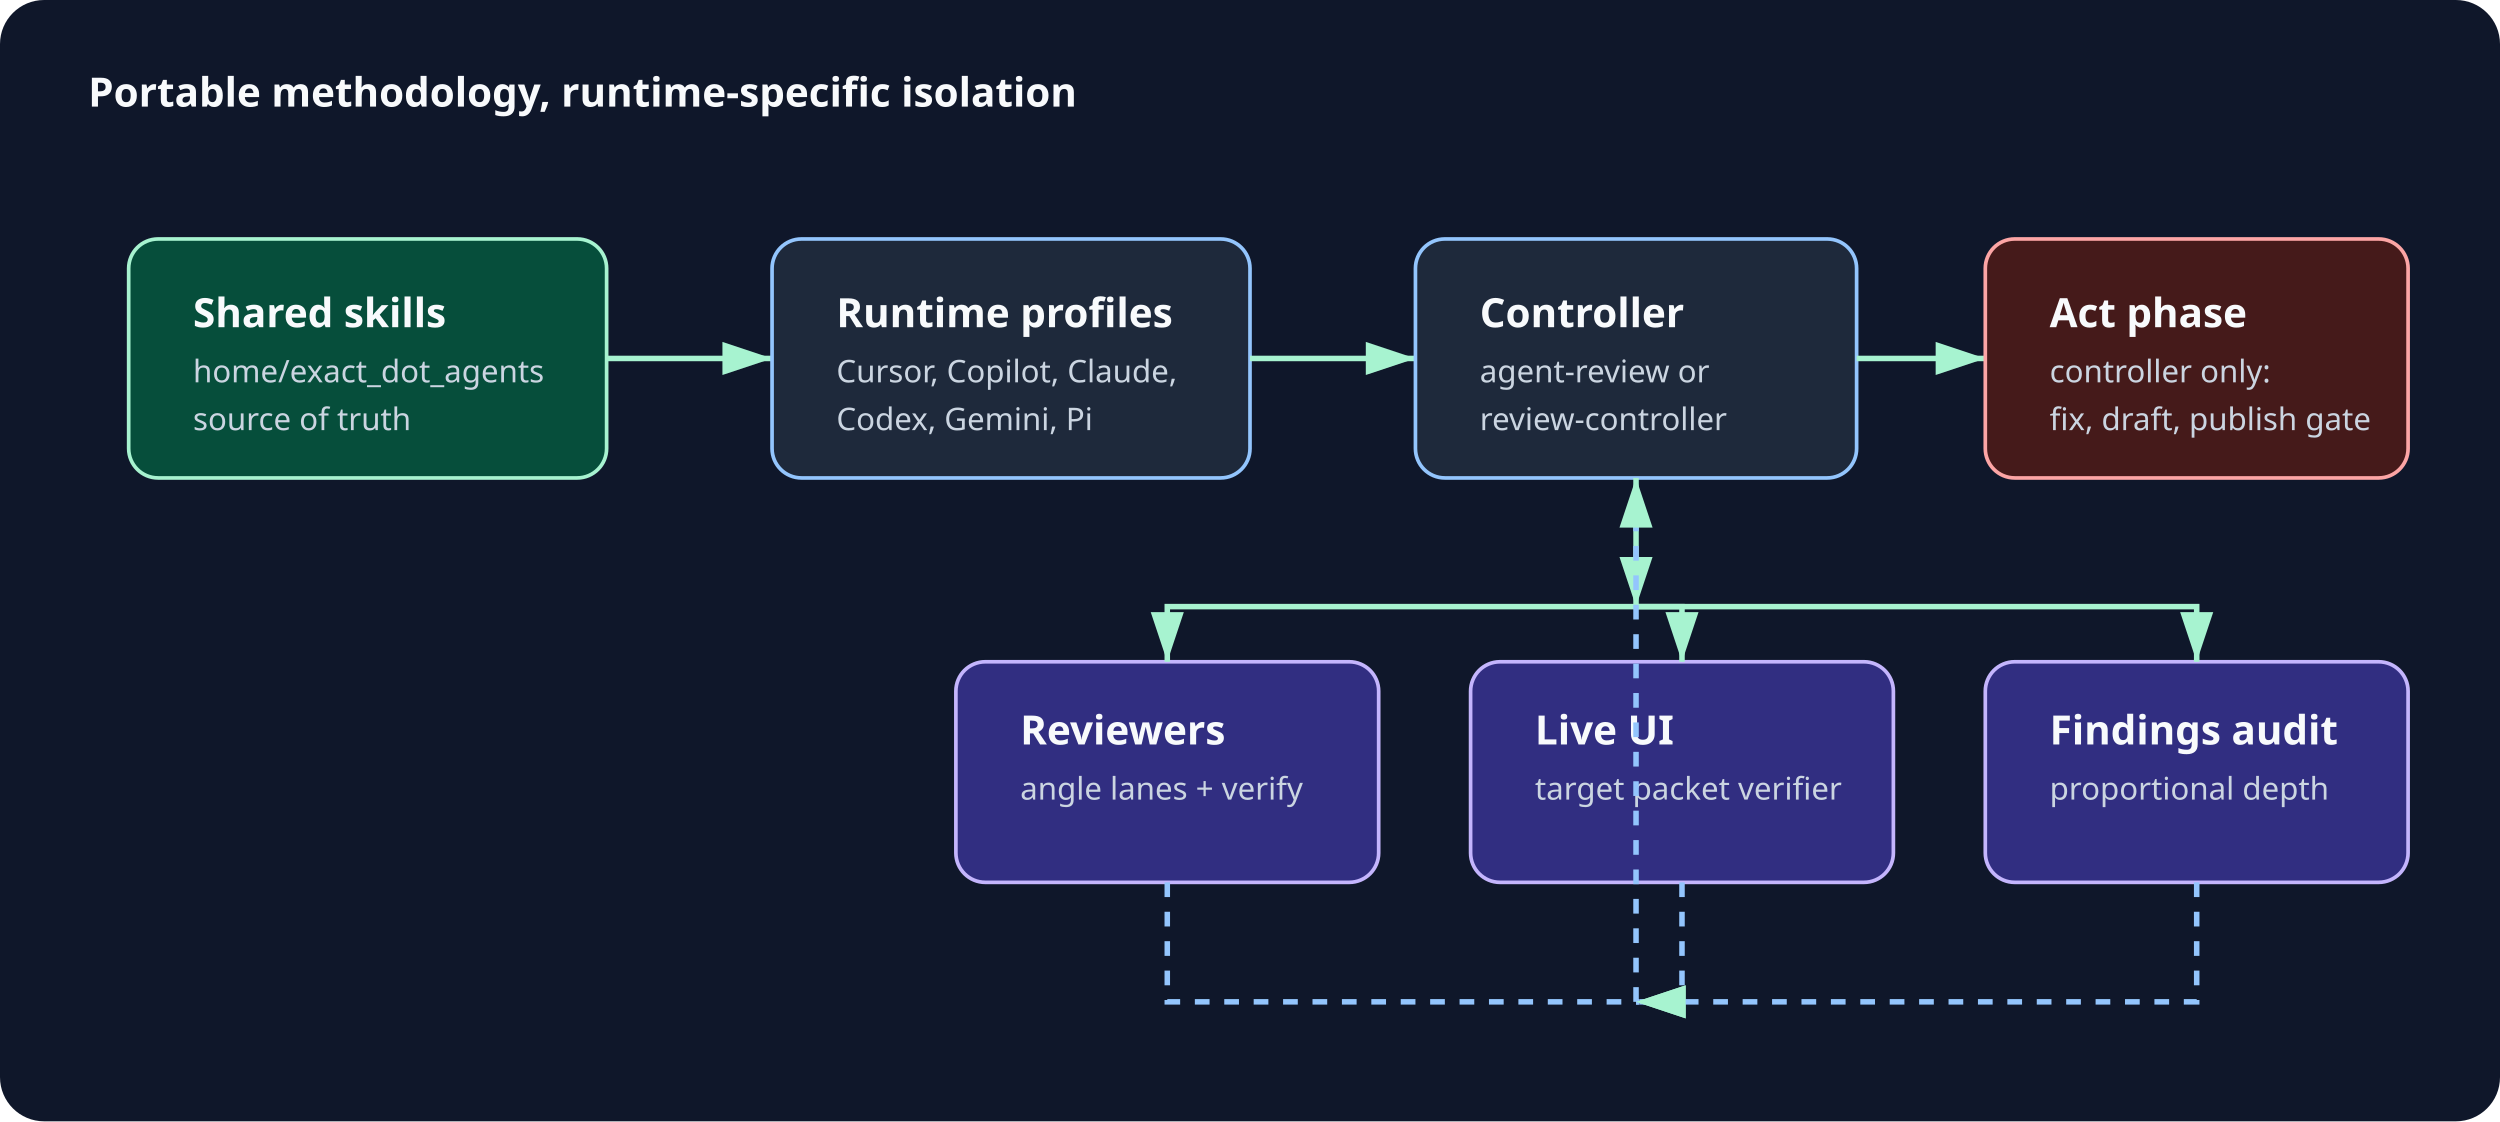
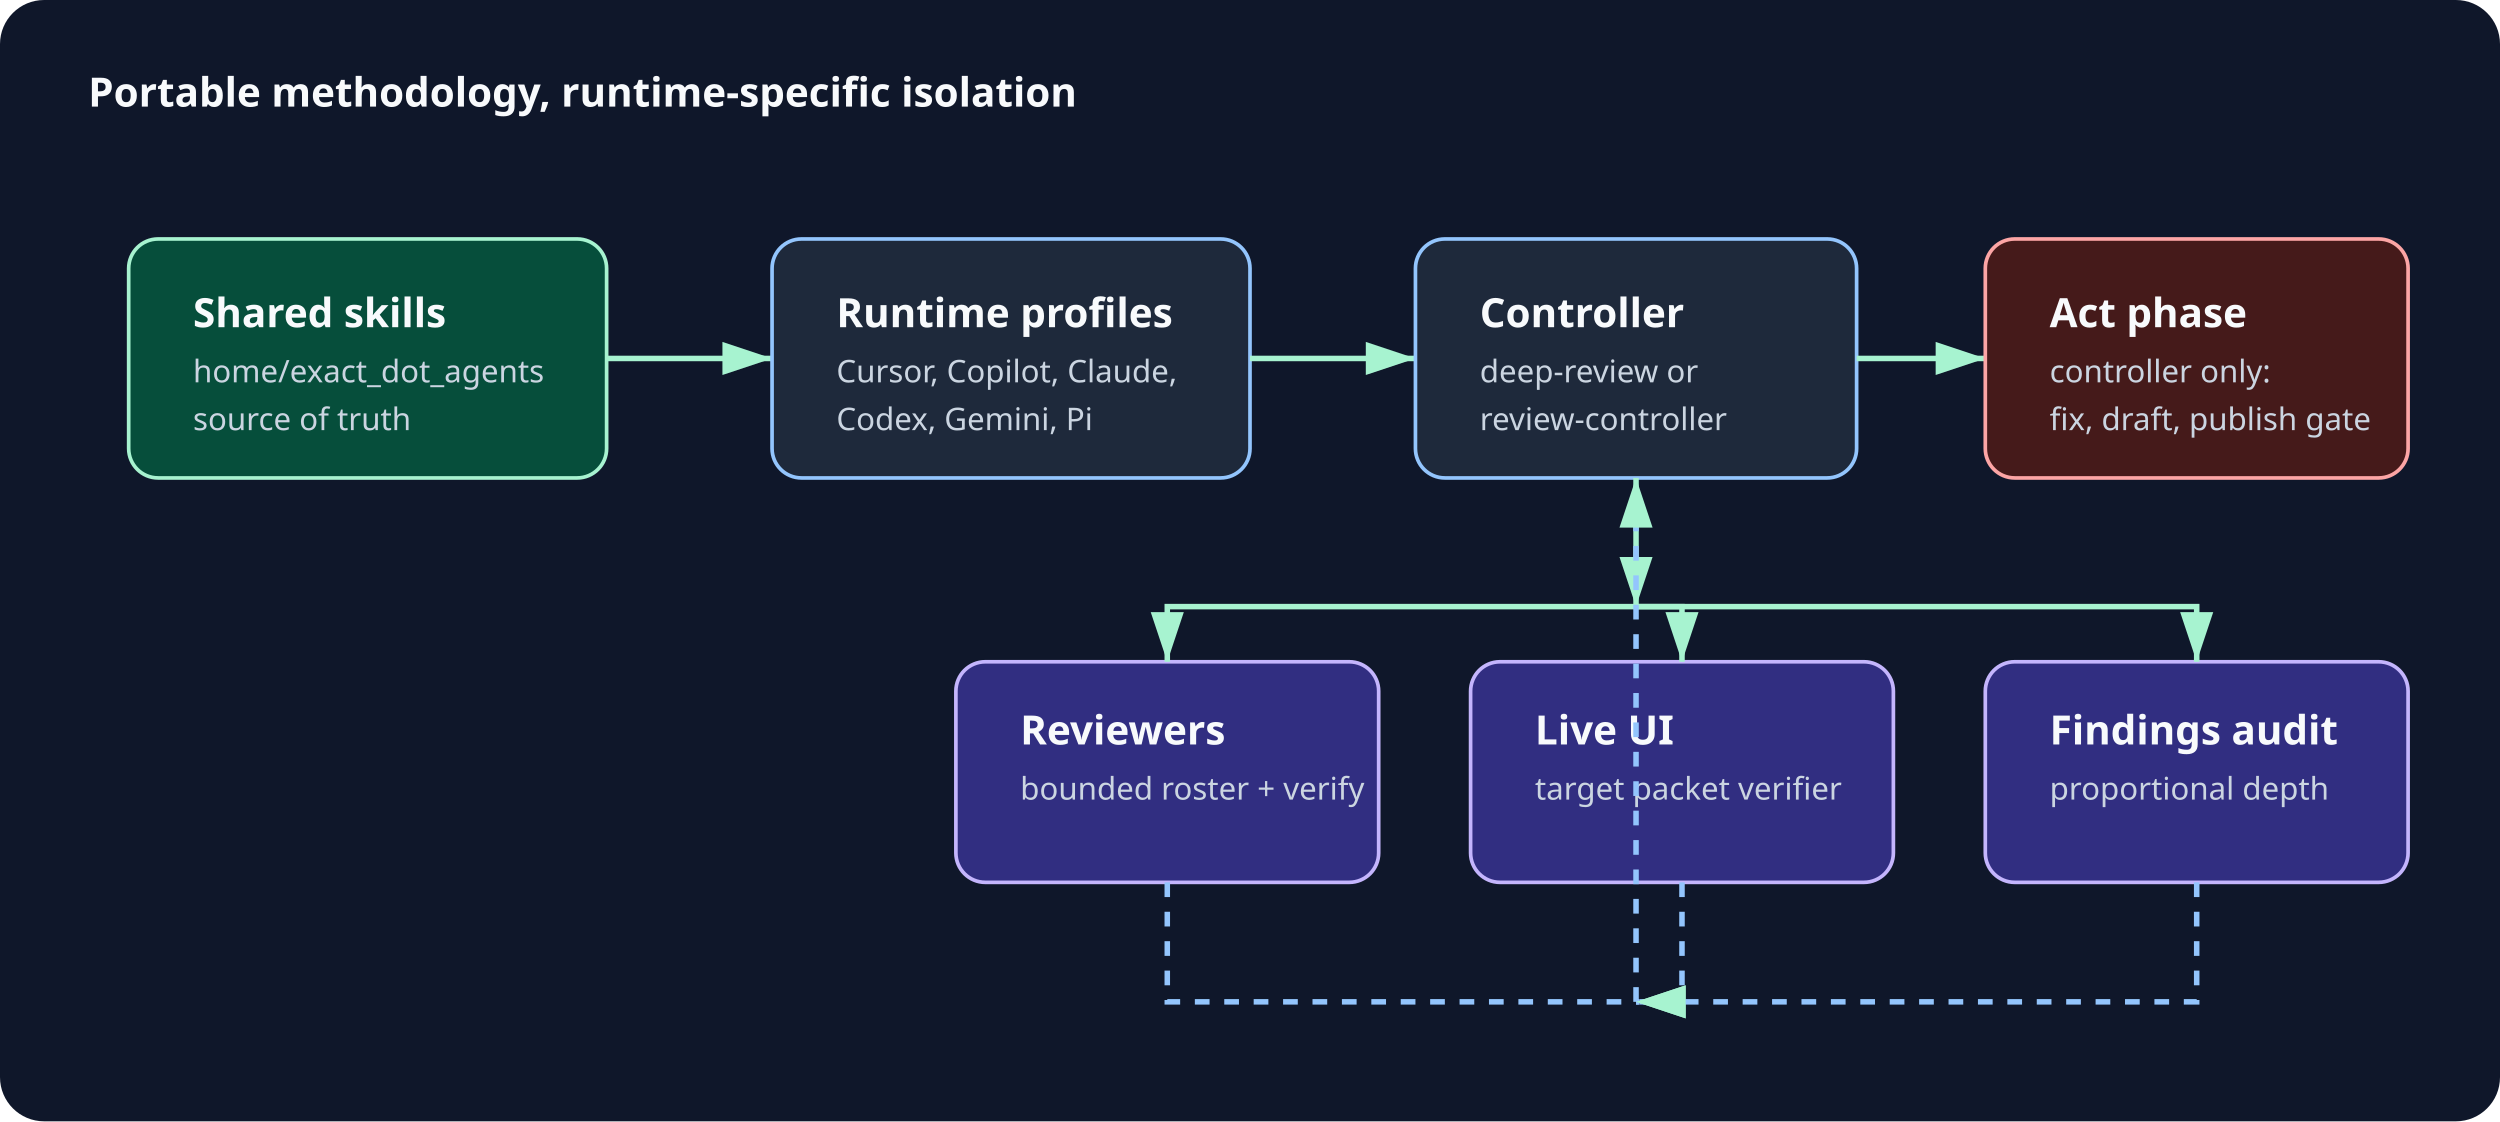
<svg xmlns="http://www.w3.org/2000/svg" width="1360" height="610" viewBox="0 0 1360 610" role="img" aria-labelledby="title desc">
  <defs>
    <marker id="arrow" markerWidth="10" markerHeight="10" refX="9" refY="3" orient="auto" markerUnits="strokeWidth">
      <path d="M0,0 L0,6 L9,3 z" fill="#a7f3d0" />
    </marker>
    <style>
      .bg{fill:#0f172a}.source{fill:#064e3b;stroke:#a7f3d0;stroke-width:2;rx:16}.box{fill:#1e293b;stroke:#93c5fd;stroke-width:2;rx:16}.worker{fill:#312e81;stroke:#c4b5fd;stroke-width:2;rx:16}.act{fill:#451a1a;stroke:#fca5a5;stroke-width:2;rx:16}.text{fill:#f8fafc;font:650 22px system-ui,sans-serif}.small{fill:#cbd5e1;font:500 17px system-ui,sans-serif}.line{stroke:#a7f3d0;stroke-width:3;fill:none;marker-end:url(#arrow)}.return{stroke:#93c5fd;stroke-width:3;fill:none;marker-end:url(#arrow);stroke-dasharray:8 8}
    </style>
  </defs>
  <rect class="bg" width="1360" height="610" rx="24" />
  <text class="text" x="48" y="58">Portable methodology, runtime-specific isolation</text>
  <rect class="source" x="70" y="130" width="260" height="130" />
  <text class="text" x="105" y="178">Shared skills</text>
  <text class="small" x="105" y="208">home/exact_dot_agents</text>
  <text class="small" x="105" y="234">source of truth</text>
  <path class="line" d="M330 195 H420" />
  <rect class="box" x="420" y="130" width="260" height="130" />
  <text class="text" x="455" y="178">Runtime profiles</text>
  <text class="small" x="455" y="208">Cursor, Copilot, Claude,</text>
  <text class="small" x="455" y="234">Codex, Gemini, Pi</text>
  <path class="line" d="M680 195 H770" />
  <rect class="box" x="770" y="130" width="240" height="130" />
  <text class="text" x="805" y="178">Controller</text>
-   <text class="small" x="805" y="208">agent-review or</text>
+   <text class="small" x="805" y="208">deep-review or</text>
  <text class="small" x="805" y="234">review-controller</text>
  <path class="line" d="M890 260 V330" />
  <rect class="worker" x="520" y="360" width="230" height="120" />
  <text class="text" x="555" y="405">Reviewers</text>
-   <text class="small" x="555" y="435">angle lanes + verify</text>
+   <text class="small" x="555" y="435">bounded roster + verify</text>
  <rect class="worker" x="800" y="360" width="230" height="120" />
  <text class="text" x="835" y="405">Live UI</text>
  <text class="small" x="835" y="435">target packet verifier</text>
  <rect class="worker" x="1080" y="360" width="230" height="120" />
  <text class="text" x="1115" y="405">Findings audit</text>
  <text class="small" x="1115" y="435">proportional depth</text>
  <path class="line" d="M890 330 H635 V360" />
  <path class="line" d="M890 330 H915 V360" />
  <path class="line" d="M890 330 H1195 V360" />
  <path class="return" d="M635 480 V545 H890 V260" />
  <path class="return" d="M915 480 V545 H890" />
  <path class="return" d="M1195 480 V545 H890" />
  <path class="line" d="M1010 195 H1080" />
  <rect class="act" x="1080" y="130" width="230" height="130" />
  <text class="text" x="1115" y="178">Act phase</text>
  <text class="small" x="1115" y="208">controller only:</text>
  <text class="small" x="1115" y="234">fix, draft, publish gate</text>
</svg>
